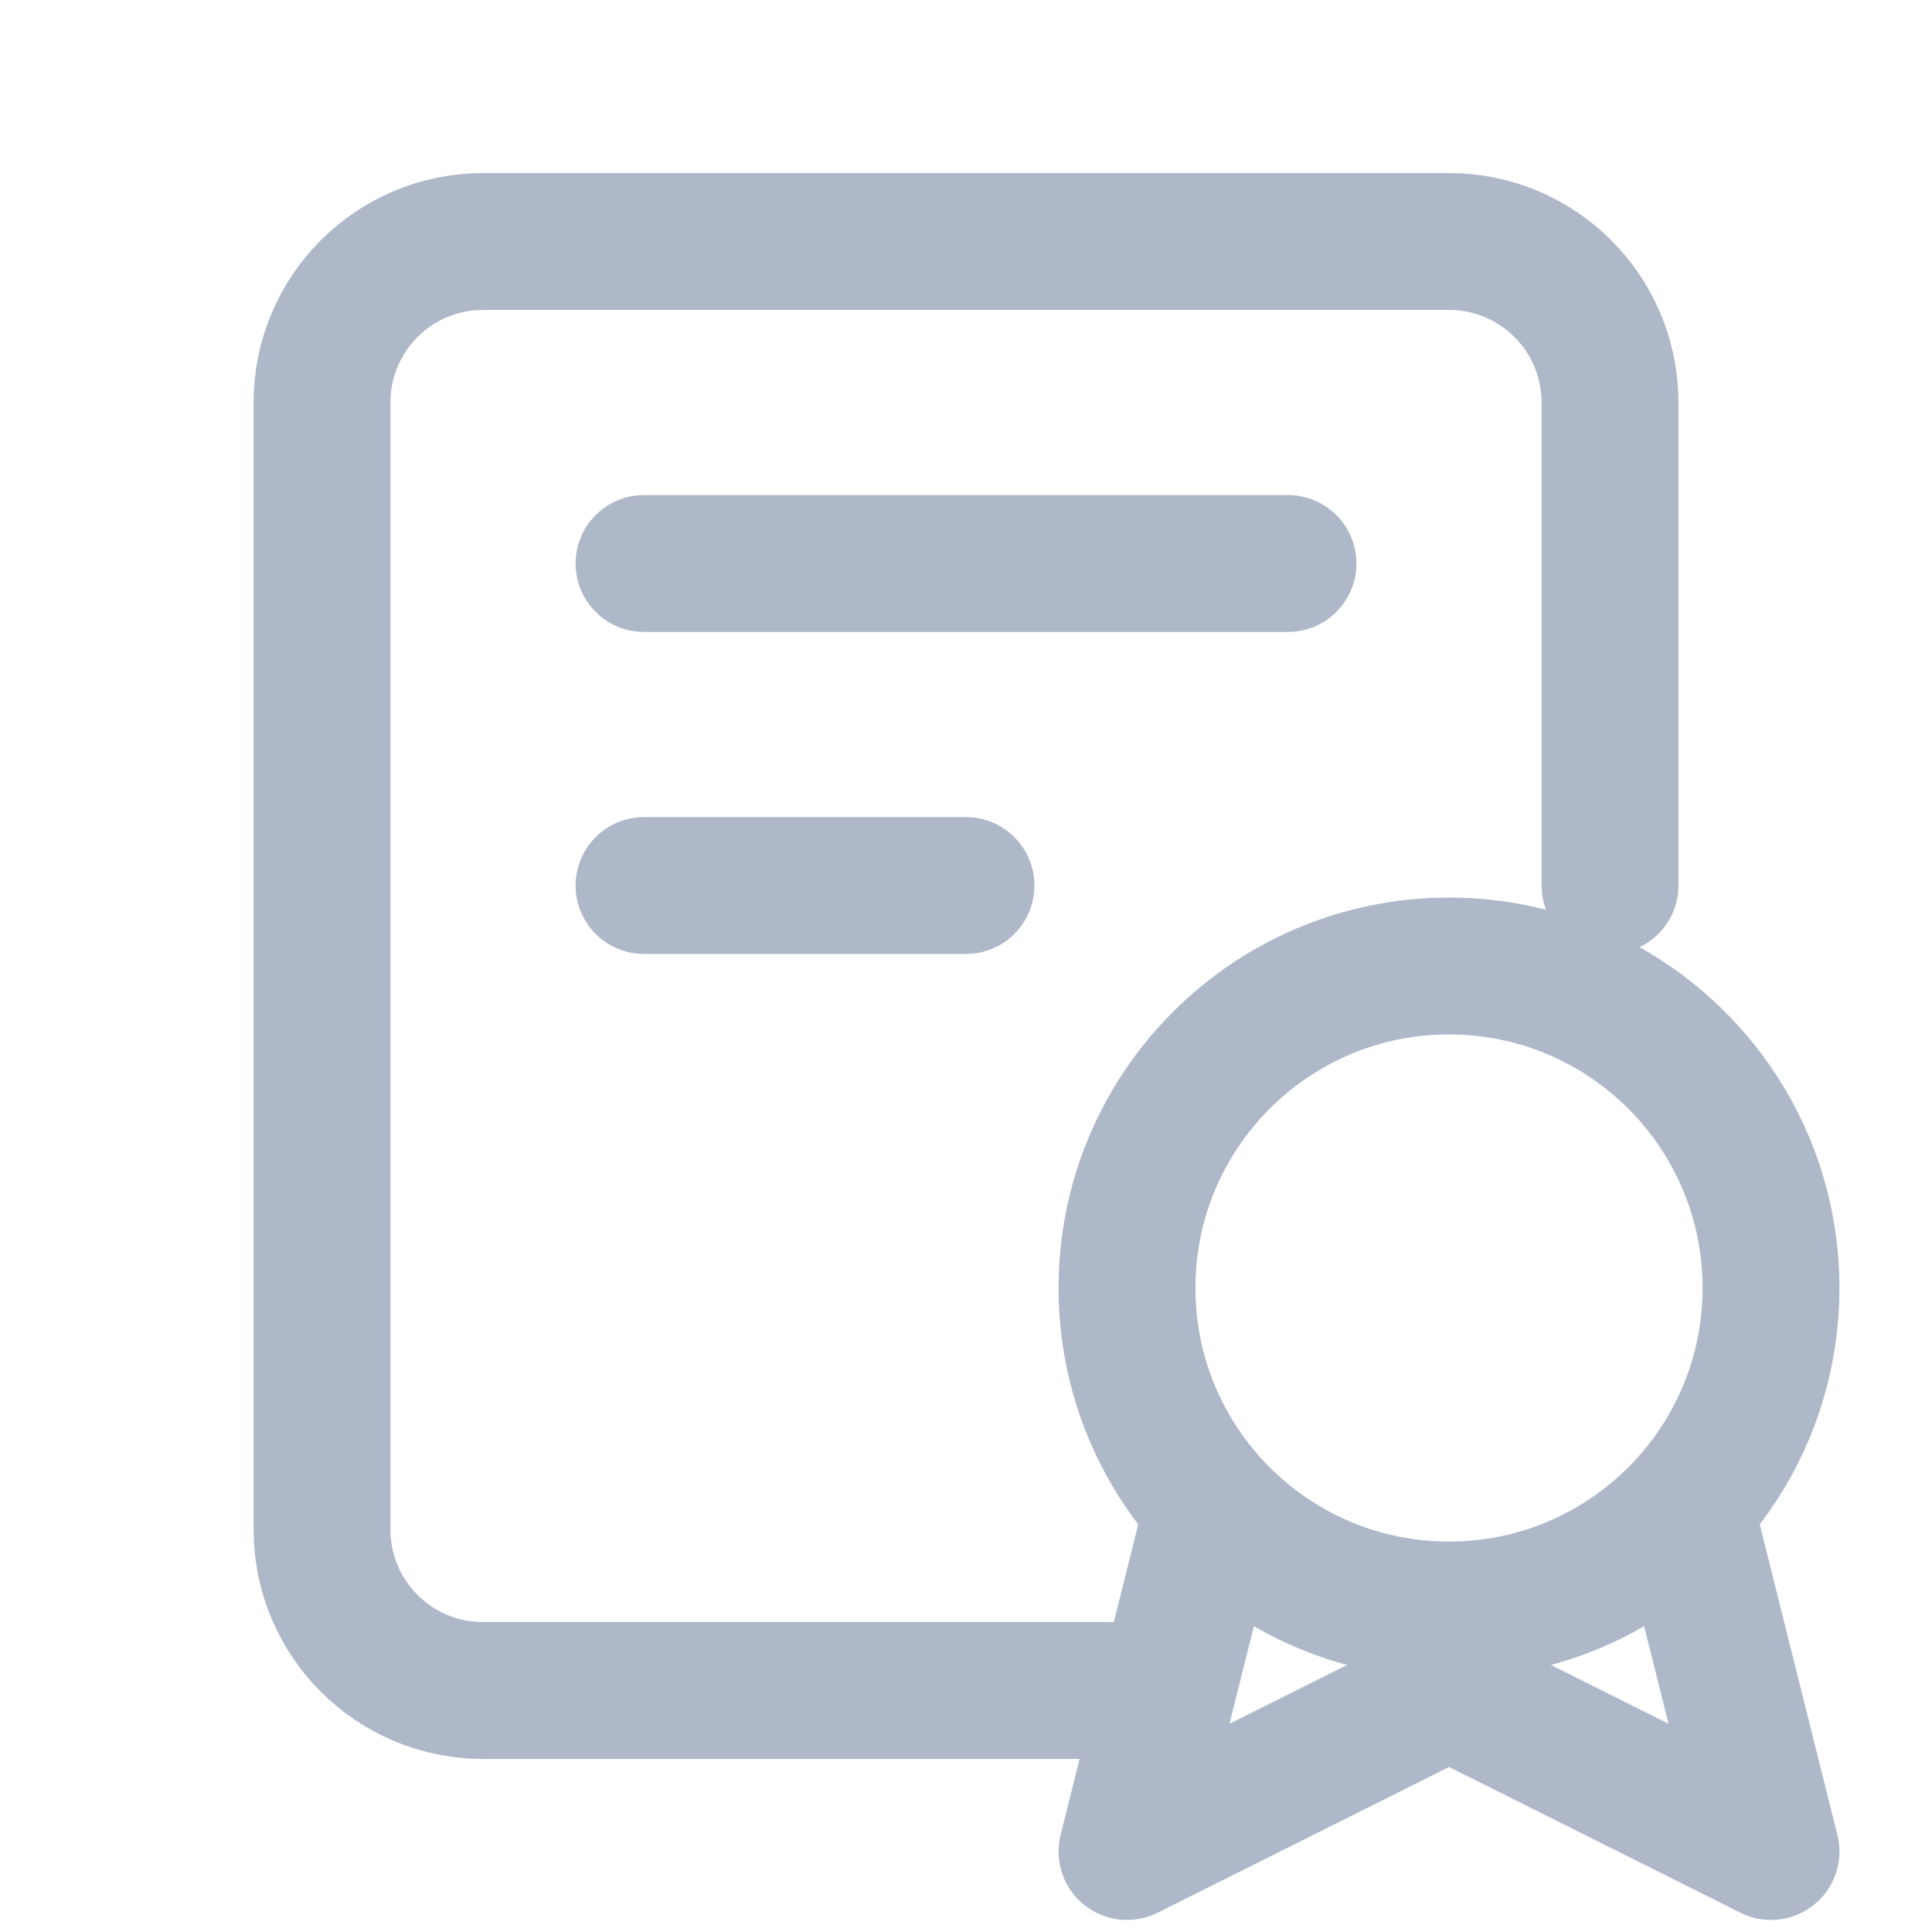
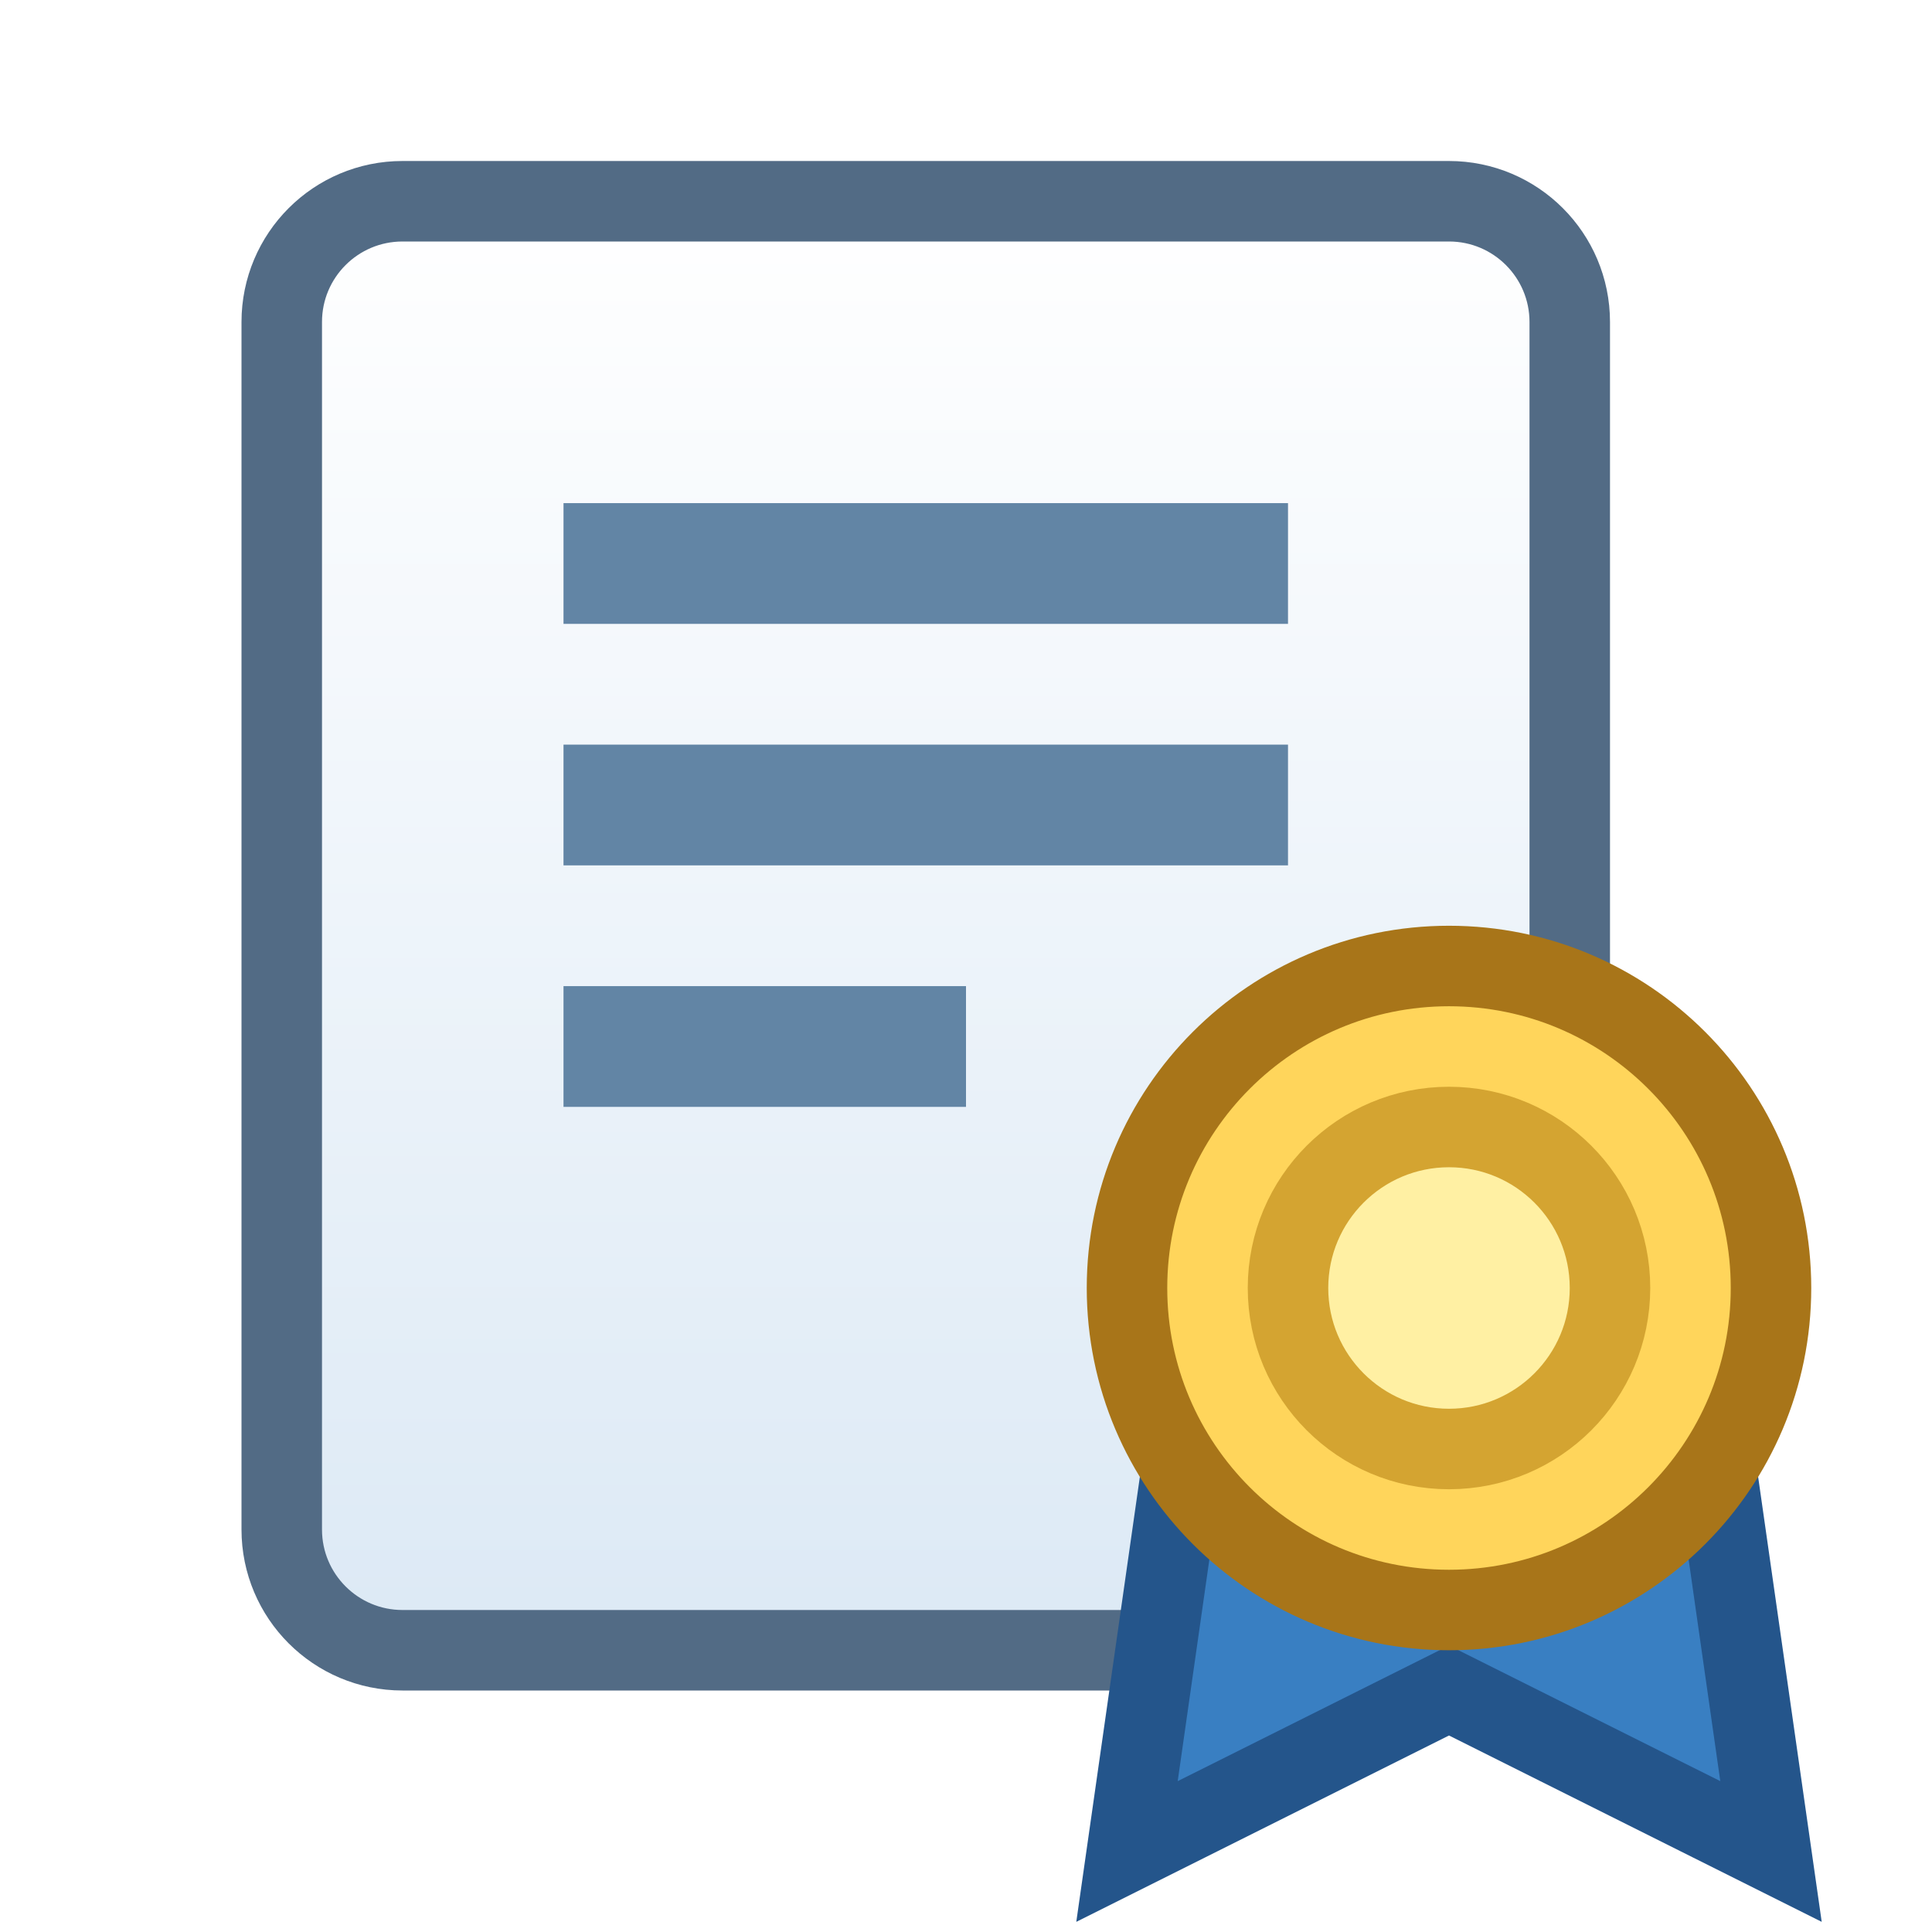
- <svg xmlns="http://www.w3.org/2000/svg" width="24" height="24" viewBox="0 0 24 24" fill="none" stroke="#aeb8c8" stroke-width="1.7" stroke-linecap="round" stroke-linejoin="round">
-   <path d="M14 21H6a2 2 0 0 1-2-2V5a2 2 0 0 1 2-2h12a2 2 0 0 1 2 2v6M8 7h8M8 11h4" />
-   <circle cx="18" cy="16" r="4" />
-   <path d="m15 19-1 4 4-2 4 2-1-4" />
+ <svg xmlns="http://www.w3.org/2000/svg" width="24" height="24" viewBox="0 0 24 24">
+   <defs>
+     <linearGradient id="paper" x2="0" y2="1">
+       <stop stop-color="#fff" />
+       <stop offset="1" stop-color="#dce9f5" />
+     </linearGradient>
+   </defs>
+   <rect x="3.5" y="2.5" width="16" height="18" rx="1.5" fill="url(#paper)" stroke="#526b85" />
+   <path d="M7 7h9M7 10h9M7 13h5" stroke="#6285a5" stroke-width="1.5" />
+   <path d="m15 16-1 7 4-2 4 2-1-7" fill="#397fc2" stroke="#24558b" />
+   <circle cx="18" cy="16" r="4" fill="#ffd55b" stroke="#a87519" />
+   <circle cx="18" cy="16" r="2" fill="#fff0a3" stroke="#d4a431" />
</svg>
